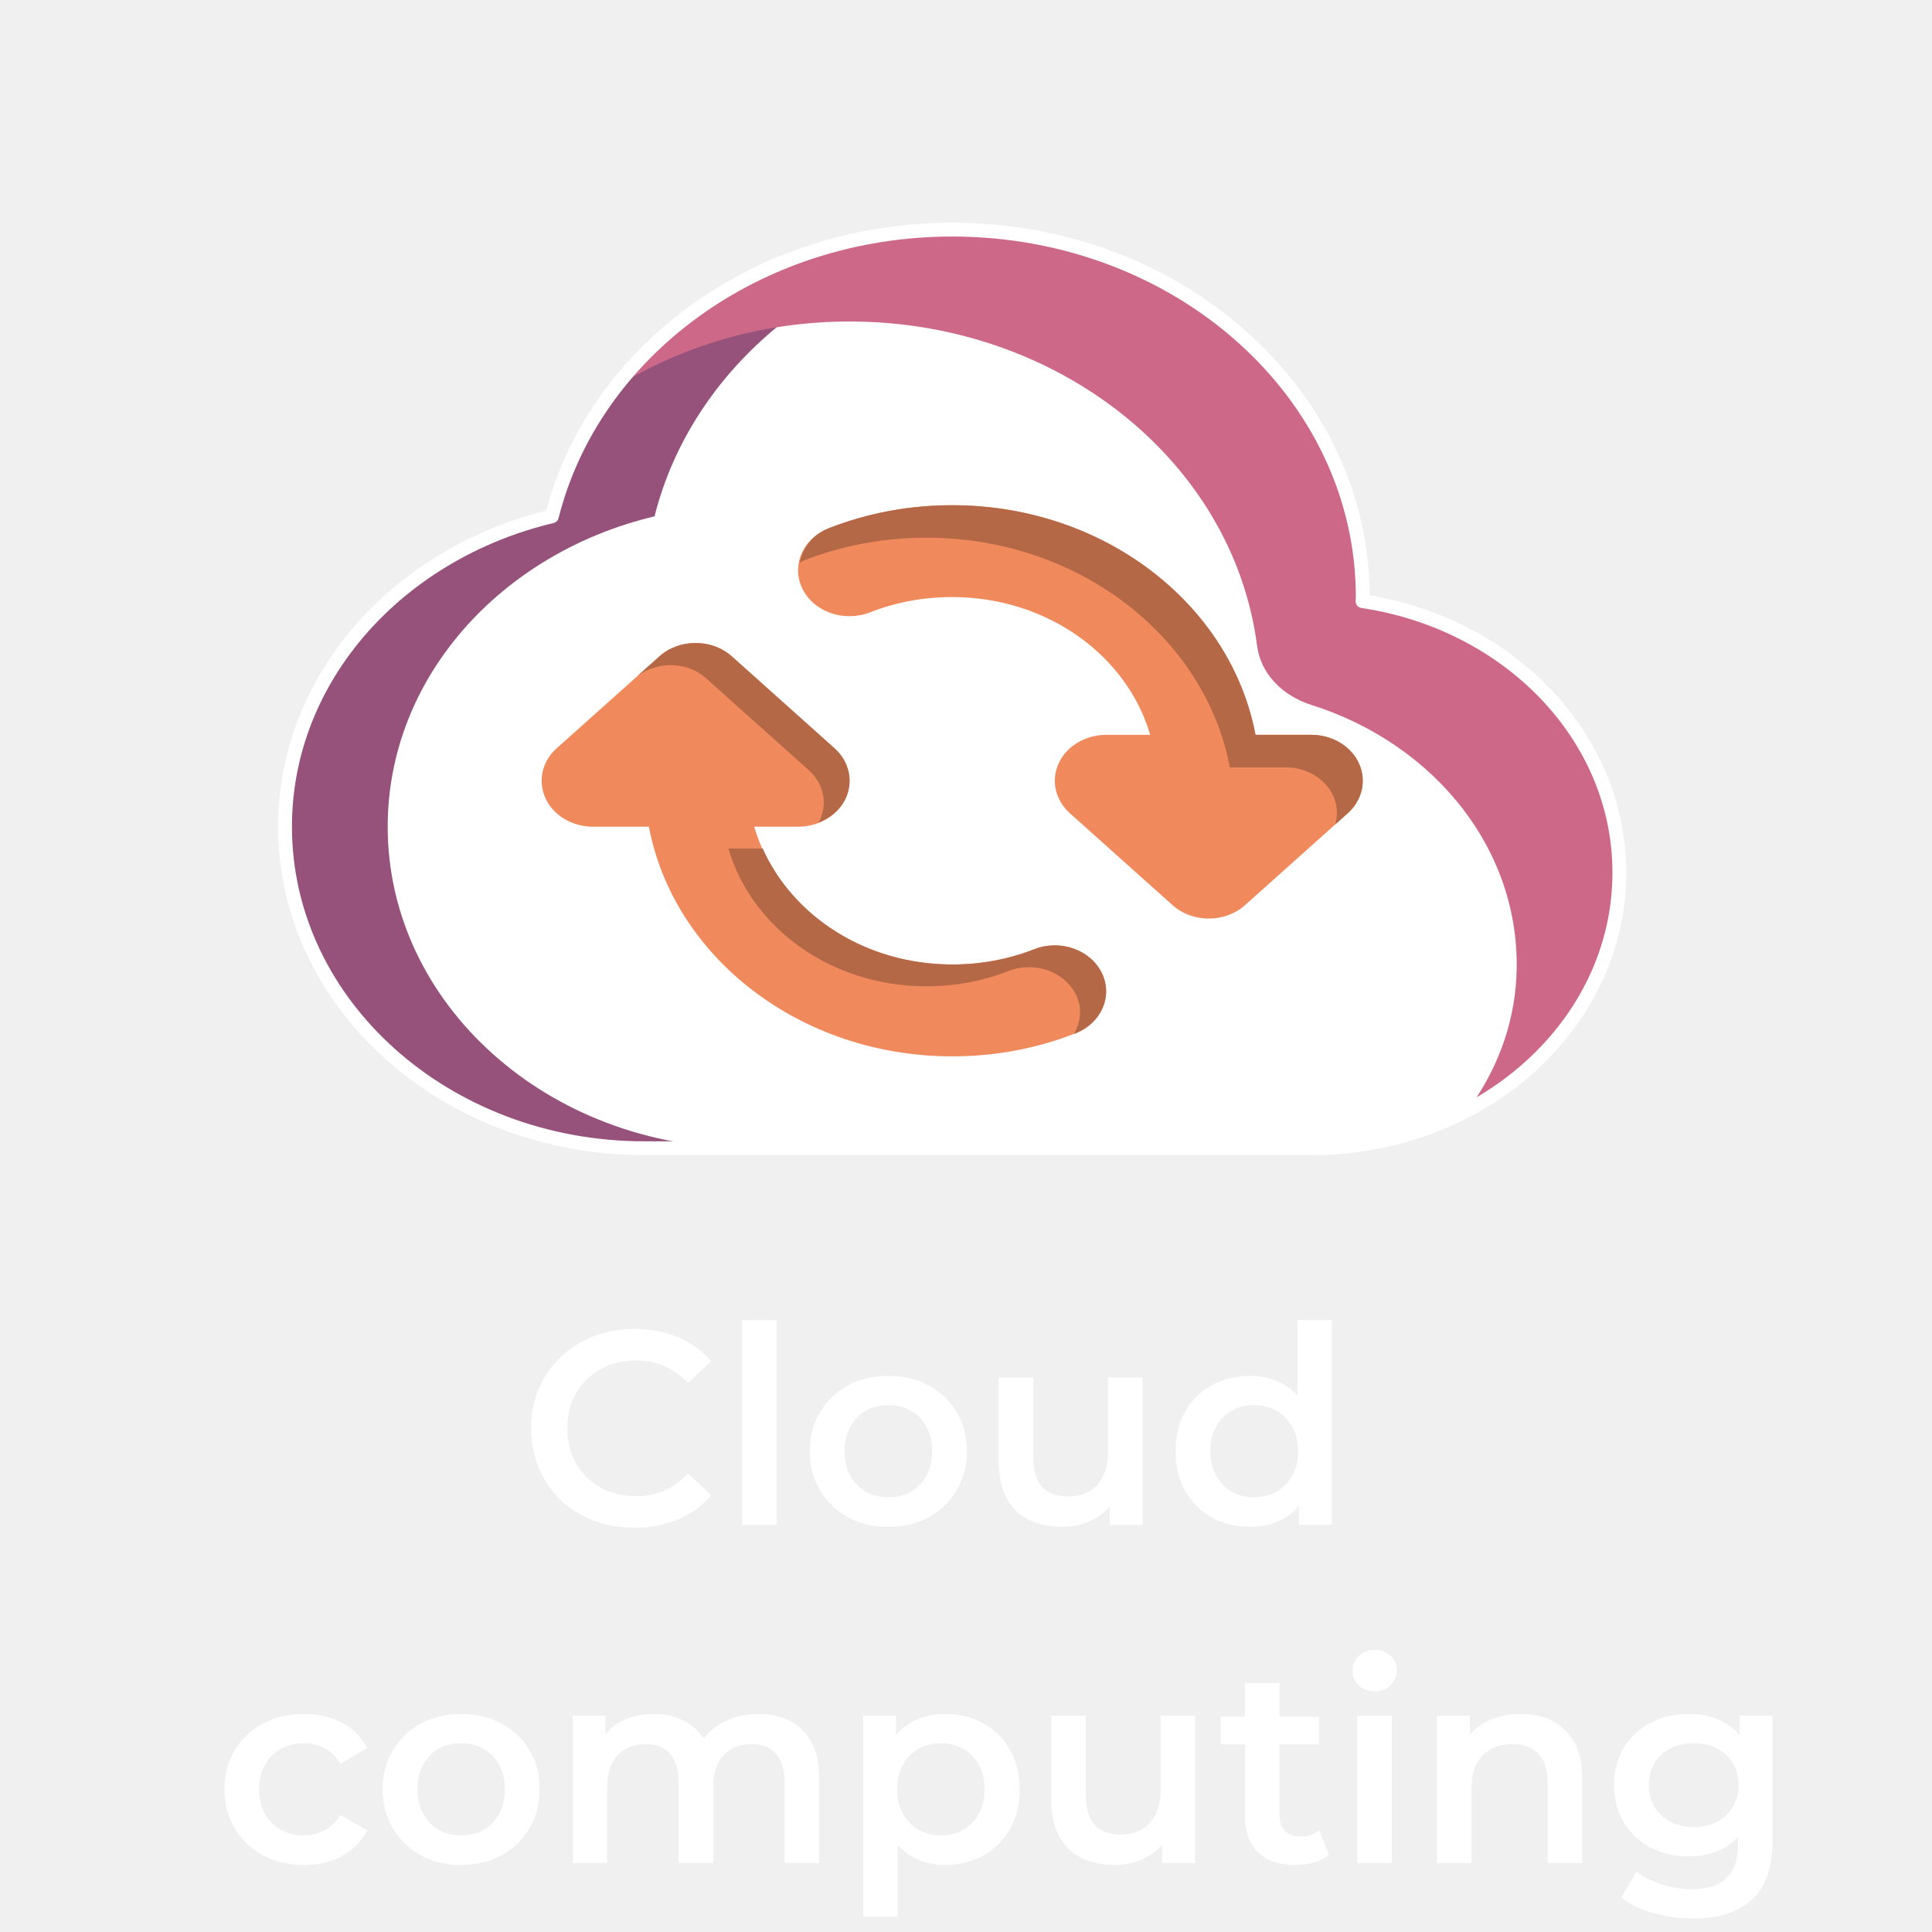
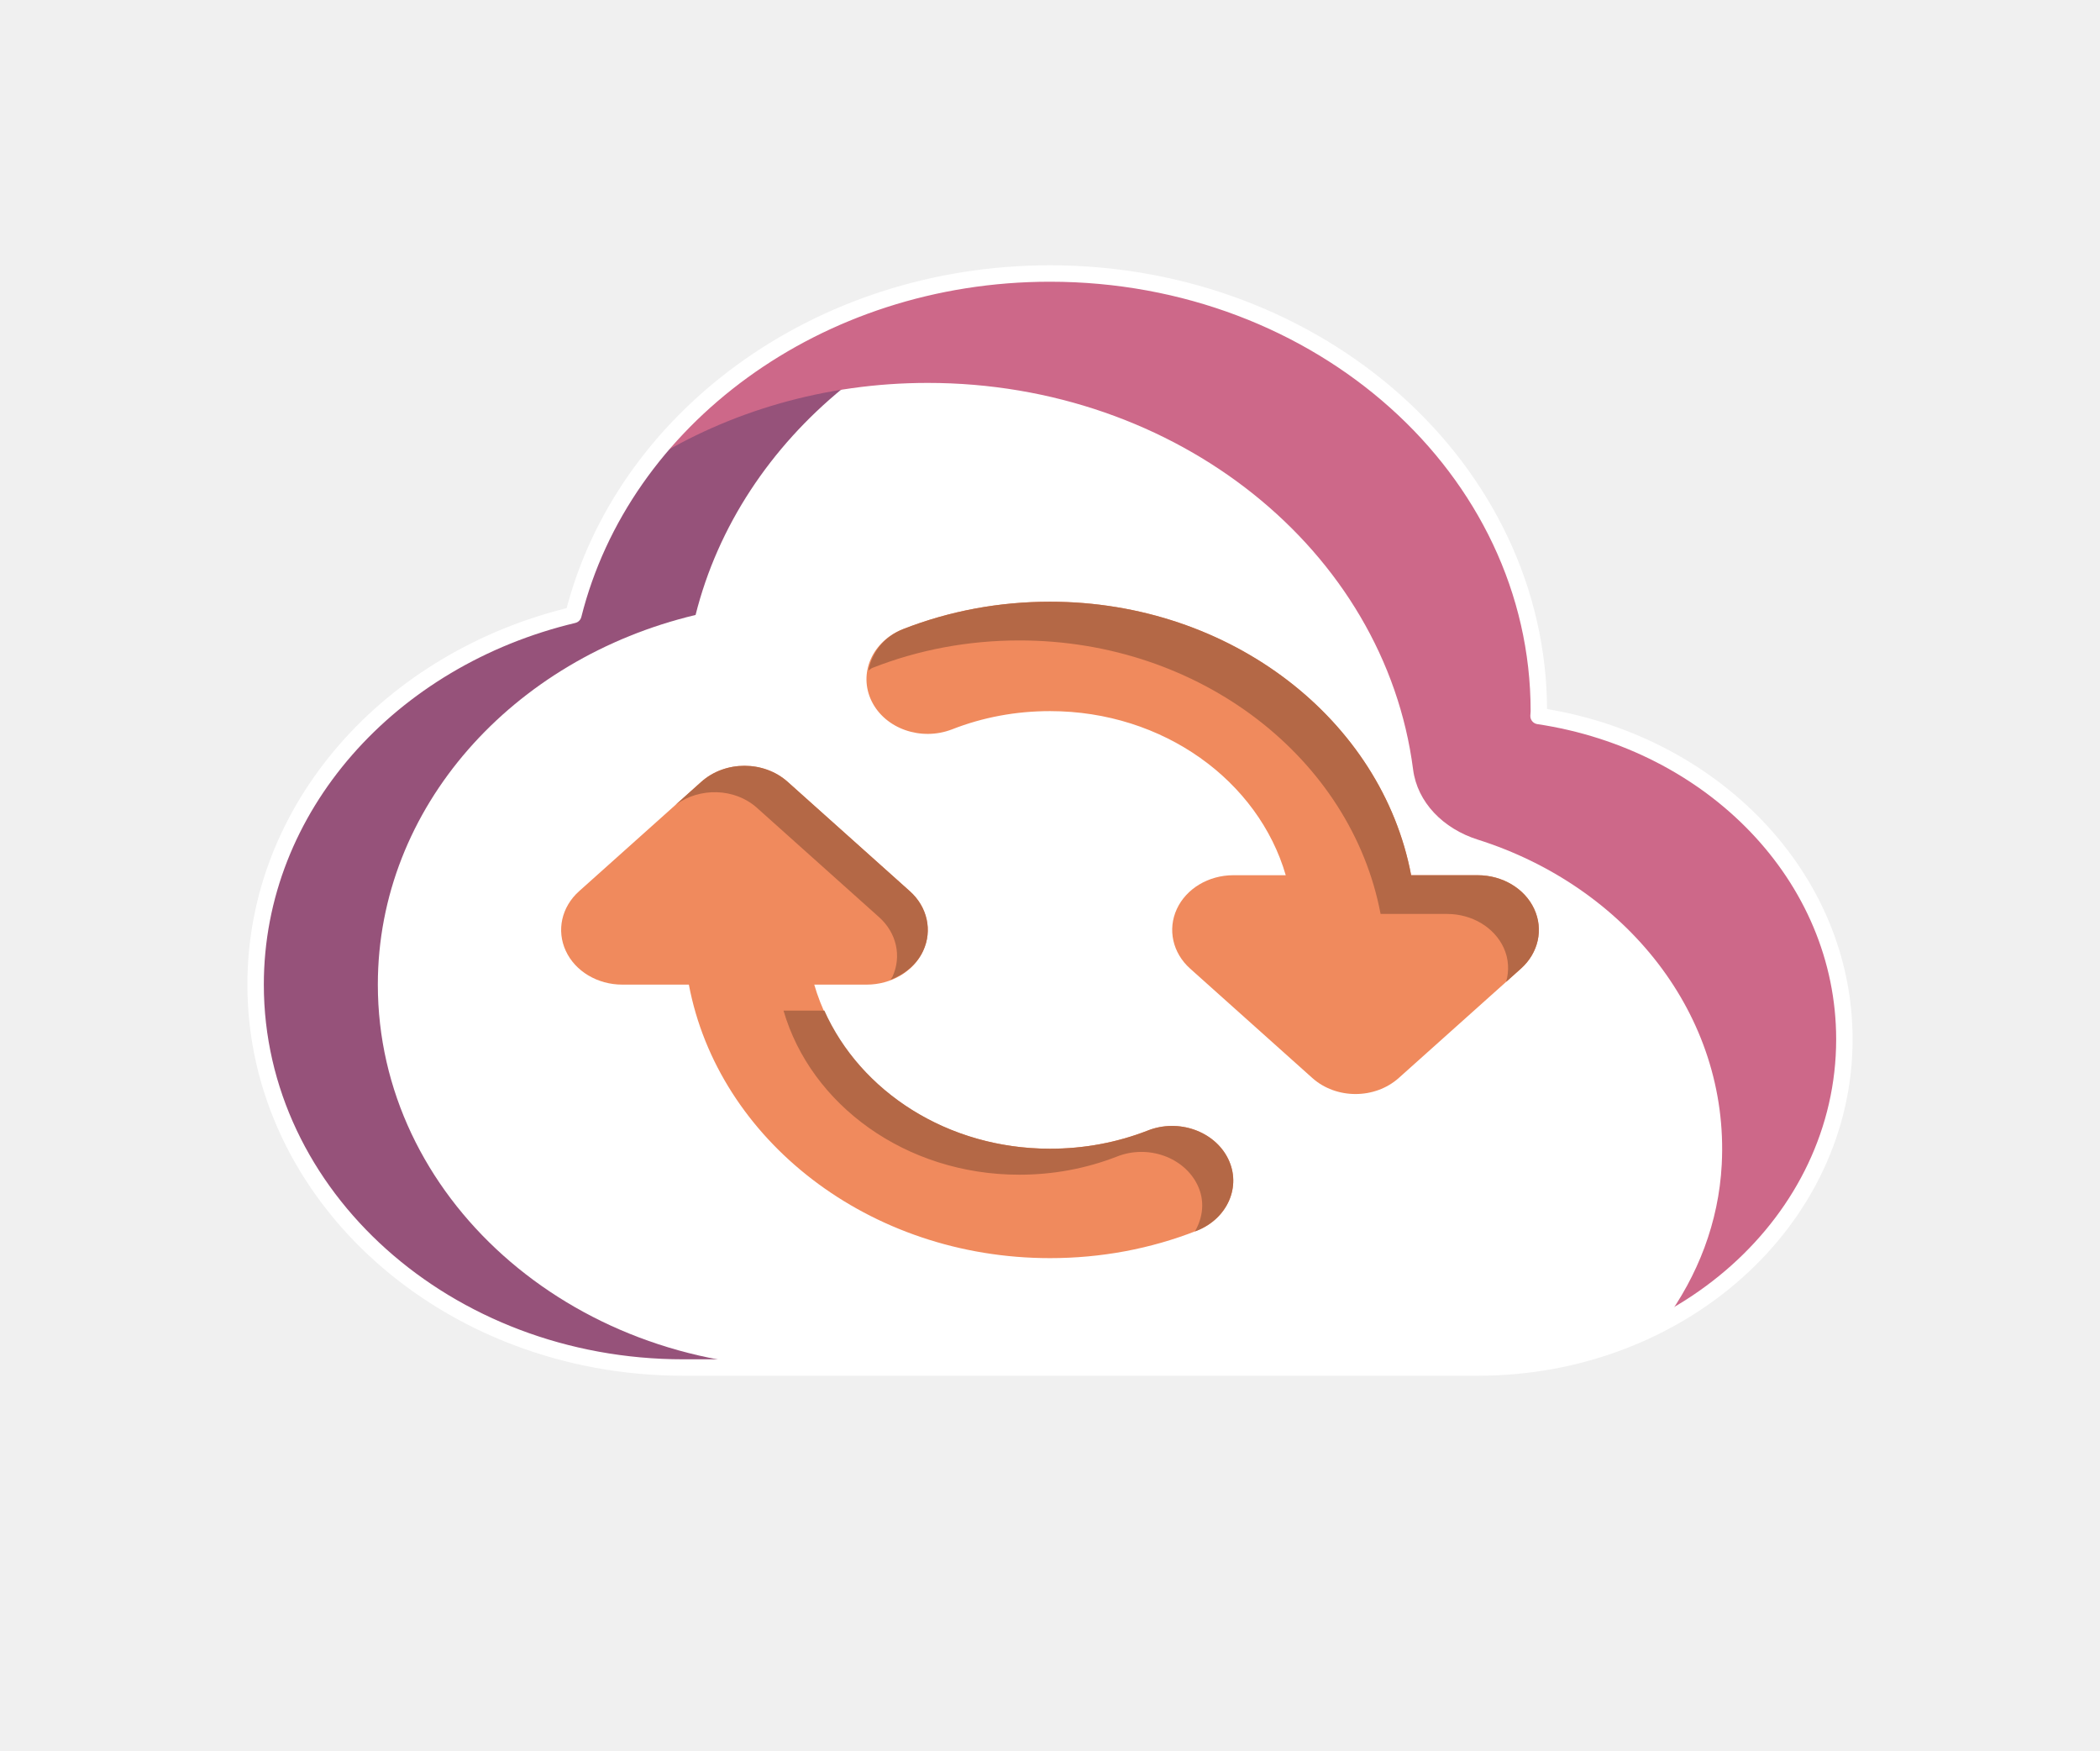
- <svg xmlns="http://www.w3.org/2000/svg" width="90" height="90" viewBox="0 0 242 280" fill="none">
+ <svg xmlns="http://www.w3.org/2000/svg" width="120" height="100" viewBox="0 0 238 213" fill="none">
  <path d="M178.463 87.124C178.47 86.924 178.5 86.731 178.5 86.531C178.5 57.124 151.859 33.281 119 33.281C90.633 33.281 66.952 51.06 60.987 74.83C38.734 80.128 22.312 98.226 22.312 119.812C22.312 145.546 45.622 166.406 74.375 166.406H171.062C195.71 166.406 215.688 148.528 215.688 126.469C215.688 106.673 199.578 90.285 178.463 87.124Z" fill="white" />
  <path d="M37.188 119.812C37.188 98.226 53.609 80.128 75.862 74.83C81.299 53.17 101.455 36.536 126.445 33.74C123.998 33.468 121.529 33.281 119 33.281C90.633 33.281 66.952 51.06 60.987 74.83C38.734 80.128 22.312 98.226 22.312 119.812C22.312 145.546 45.622 166.406 74.375 166.406H89.25C60.497 166.406 37.188 145.546 37.188 119.812Z" fill="#96527A" />
  <path d="M178.463 87.124C178.47 86.924 178.5 86.731 178.5 86.531C178.5 57.124 151.859 33.281 119 33.281C98.815 33.281 81.039 42.314 70.292 56.072C79.894 50.102 91.541 46.594 104.125 46.594C134.418 46.594 159.743 66.922 163.194 93.633C163.707 97.621 166.838 100.829 171.063 102.167C189.024 107.845 201.713 123.487 200.761 141.698C200.389 148.754 197.845 155.244 193.777 160.802C206.882 153.839 215.688 141.093 215.688 126.469C215.688 106.673 199.578 90.285 178.463 87.124Z" fill="#CD6889" />
  <path d="M178.463 87.124C178.47 86.924 178.5 86.731 178.5 86.531C178.5 57.124 151.859 33.281 119 33.281C90.633 33.281 66.952 51.06 60.987 74.83C38.734 80.128 22.312 98.226 22.312 119.812C22.312 145.546 45.622 166.406 74.375 166.406H171.062C195.71 166.406 215.688 148.528 215.688 126.469C215.688 106.673 199.578 90.285 178.463 87.124Z" stroke="white" stroke-width="2" stroke-miterlimit="10" stroke-linecap="round" stroke-linejoin="round" />
  <path d="M76.554 95.138C79.462 92.535 84.163 92.535 87.071 95.138L101.946 108.45C104.073 110.354 104.713 113.216 103.56 115.706C102.414 118.195 99.692 119.812 96.687 119.812H90.306C93.631 131.268 105.174 139.781 119 139.781C123.135 139.781 127.137 139.036 130.893 137.571C134.648 136.08 139.037 137.645 140.68 141.006C142.331 144.374 140.606 148.301 136.843 149.766C131.205 151.975 125.195 153.094 119 153.094C96.933 153.094 78.607 138.67 75.044 119.812H66.937C63.933 119.812 61.211 118.195 60.065 115.706C58.912 113.216 59.552 110.354 61.679 108.45L76.554 95.138Z" fill="#F08A5D" />
  <path d="M134.44 110.607C135.586 108.124 138.308 106.5 141.312 106.5H147.694C144.369 95.051 132.826 86.531 119 86.531C114.85 86.531 110.841 87.277 107.085 88.748C103.307 90.212 98.934 88.681 97.29 85.32C95.639 81.952 97.357 78.025 101.12 76.553C106.765 74.344 112.79 73.219 119 73.219C141.067 73.219 159.393 87.643 162.956 106.5H171.062C174.067 106.5 176.789 108.124 177.935 110.607C179.088 113.096 178.448 115.959 176.321 117.862L161.446 131.175C159.995 132.473 158.091 133.125 156.187 133.125C154.283 133.125 152.379 132.473 150.929 131.175L136.054 117.862C133.927 115.959 133.287 113.096 134.44 110.607Z" fill="#F08A5D" />
  <path d="M83.33 98.299L98.205 111.612C100.332 113.516 100.971 116.378 99.819 118.867C99.759 118.994 99.648 119.094 99.581 119.22C101.328 118.548 102.801 117.35 103.56 115.706C104.713 113.216 104.073 110.354 101.946 108.45L87.071 95.138C84.163 92.535 79.462 92.535 76.554 95.138L73.438 97.927C76.353 95.797 80.608 95.863 83.33 98.299Z" fill="#B46846" />
-   <path d="M140.68 141.006C139.029 137.644 134.641 136.087 130.893 137.571C127.137 139.036 123.135 139.781 119 139.781C106.49 139.781 95.921 132.779 91.541 122.974H86.565C89.89 134.43 101.433 142.943 115.259 142.943C119.394 142.943 123.396 142.197 127.152 140.733C130.907 139.242 135.296 140.806 136.939 144.168C137.876 146.078 137.631 148.121 136.642 149.839C136.709 149.812 136.776 149.799 136.843 149.772C140.606 148.294 142.331 144.367 140.68 141.006Z" fill="#B46846" />
+   <path d="M140.68 141.006C139.029 137.645 134.641 136.087 130.893 137.571C127.137 139.036 123.135 139.781 119 139.781C106.49 139.781 95.921 132.779 91.541 122.974H86.565C89.89 134.43 101.433 142.943 115.259 142.943C119.394 142.943 123.396 142.197 127.152 140.733C130.907 139.242 135.296 140.806 136.939 144.168C137.876 146.078 137.631 148.122 136.642 149.839C136.709 149.812 136.776 149.799 136.843 149.772C140.606 148.295 142.331 144.367 140.68 141.006Z" fill="#B46846" />
  <path d="M177.935 110.607C176.789 108.124 174.067 106.5 171.063 106.5H162.956C159.401 87.643 141.075 73.219 119 73.219C112.79 73.219 106.765 74.344 101.12 76.553C98.733 77.492 97.305 79.442 96.903 81.579C97.089 81.493 97.208 81.339 97.401 81.266C103.054 79.05 109.071 77.931 115.281 77.931C137.348 77.931 155.674 92.356 159.237 111.213H167.344C170.349 111.213 173.071 112.837 174.216 115.32C174.841 116.671 174.9 118.115 174.521 119.473L176.328 117.856C178.448 115.959 179.088 113.096 177.935 110.607Z" fill="#B46846" />
-   <path d="M72.939 221.4C70.805 221.4 68.819 221.053 66.979 220.36C65.165 219.64 63.579 218.64 62.219 217.36C60.885 216.053 59.845 214.52 59.099 212.76C58.352 211 57.979 209.08 57.979 207C57.979 204.92 58.352 203 59.099 201.24C59.845 199.48 60.899 197.96 62.259 196.68C63.619 195.373 65.205 194.373 67.019 193.68C68.832 192.96 70.819 192.6 72.979 192.6C75.272 192.6 77.365 193 79.259 193.8C81.152 194.573 82.752 195.733 84.059 197.28L80.699 200.44C79.685 199.347 78.552 198.533 77.299 198C76.045 197.44 74.685 197.16 73.219 197.16C71.752 197.16 70.405 197.4 69.179 197.88C67.979 198.36 66.925 199.04 66.019 199.92C65.139 200.8 64.445 201.84 63.939 203.04C63.459 204.24 63.219 205.56 63.219 207C63.219 208.44 63.459 209.76 63.939 210.96C64.445 212.16 65.139 213.2 66.019 214.08C66.925 214.96 67.979 215.64 69.179 216.12C70.405 216.6 71.752 216.84 73.219 216.84C74.685 216.84 76.045 216.573 77.299 216.04C78.552 215.48 79.685 214.64 80.699 213.52L84.059 216.72C82.752 218.24 81.152 219.4 79.259 220.2C77.365 221 75.259 221.4 72.939 221.4ZM88.561 221V191.32H93.561V221H88.561ZM109.724 221.28C107.537 221.28 105.59 220.813 103.884 219.88C102.177 218.92 100.83 217.613 99.844 215.96C98.857 214.307 98.364 212.427 98.364 210.32C98.364 208.187 98.857 206.307 99.844 204.68C100.83 203.027 102.177 201.733 103.884 200.8C105.59 199.867 107.537 199.4 109.724 199.4C111.937 199.4 113.897 199.867 115.604 200.8C117.337 201.733 118.684 203.013 119.644 204.64C120.63 206.267 121.124 208.16 121.124 210.32C121.124 212.427 120.63 214.307 119.644 215.96C118.684 217.613 117.337 218.92 115.604 219.88C113.897 220.813 111.937 221.28 109.724 221.28ZM109.724 217C110.95 217 112.044 216.733 113.004 216.2C113.964 215.667 114.71 214.893 115.244 213.88C115.804 212.867 116.084 211.68 116.084 210.32C116.084 208.933 115.804 207.747 115.244 206.76C114.71 205.747 113.964 204.973 113.004 204.44C112.044 203.907 110.964 203.64 109.764 203.64C108.537 203.64 107.444 203.907 106.484 204.44C105.55 204.973 104.804 205.747 104.244 206.76C103.684 207.747 103.404 208.933 103.404 210.32C103.404 211.68 103.684 212.867 104.244 213.88C104.804 214.893 105.55 215.667 106.484 216.2C107.444 216.733 108.524 217 109.724 217ZM134.945 221.28C133.132 221.28 131.532 220.947 130.145 220.28C128.758 219.587 127.678 218.547 126.905 217.16C126.132 215.747 125.745 213.973 125.745 211.84V199.64H130.745V211.16C130.745 213.08 131.172 214.52 132.025 215.48C132.905 216.413 134.145 216.88 135.745 216.88C136.918 216.88 137.932 216.64 138.785 216.16C139.665 215.68 140.345 214.96 140.825 214C141.332 213.04 141.585 211.853 141.585 210.44V199.64H146.585V221H141.825V215.24L142.665 217C141.945 218.387 140.892 219.453 139.505 220.2C138.118 220.92 136.598 221.28 134.945 221.28ZM162.172 221.28C160.118 221.28 158.265 220.827 156.612 219.92C154.985 218.987 153.705 217.707 152.772 216.08C151.838 214.453 151.372 212.533 151.372 210.32C151.372 208.107 151.838 206.187 152.772 204.56C153.705 202.933 154.985 201.667 156.612 200.76C158.265 199.853 160.118 199.4 162.172 199.4C163.958 199.4 165.558 199.8 166.972 200.6C168.385 201.373 169.505 202.56 170.332 204.16C171.158 205.76 171.572 207.813 171.572 210.32C171.572 212.8 171.172 214.853 170.372 216.48C169.572 218.08 168.465 219.28 167.052 220.08C165.638 220.88 164.012 221.28 162.172 221.28ZM162.772 217C163.972 217 165.038 216.733 165.972 216.2C166.932 215.667 167.692 214.893 168.252 213.88C168.838 212.867 169.132 211.68 169.132 210.32C169.132 208.933 168.838 207.747 168.252 206.76C167.692 205.747 166.932 204.973 165.972 204.44C165.038 203.907 163.972 203.64 162.772 203.64C161.572 203.64 160.492 203.907 159.532 204.44C158.598 204.973 157.838 205.747 157.252 206.76C156.692 207.747 156.412 208.933 156.412 210.32C156.412 211.68 156.692 212.867 157.252 213.88C157.838 214.893 158.598 215.667 159.532 216.2C160.492 216.733 161.572 217 162.772 217ZM169.252 221V215.96L169.452 210.28L169.052 204.6V191.32H174.012V221H169.252ZM25.08 270.28C22.84 270.28 20.84 269.813 19.08 268.88C17.347 267.92 15.987 266.613 15 264.96C14.013 263.307 13.52 261.427 13.52 259.32C13.52 257.187 14.013 255.307 15 253.68C15.987 252.027 17.347 250.733 19.08 249.8C20.84 248.867 22.84 248.4 25.08 248.4C27.16 248.4 28.987 248.827 30.56 249.68C32.16 250.507 33.373 251.733 34.2 253.36L30.36 255.6C29.72 254.587 28.933 253.84 28 253.36C27.093 252.88 26.107 252.64 25.04 252.64C23.813 252.64 22.707 252.907 21.72 253.44C20.733 253.973 19.96 254.747 19.4 255.76C18.84 256.747 18.56 257.933 18.56 259.32C18.56 260.707 18.84 261.907 19.4 262.92C19.96 263.907 20.733 264.667 21.72 265.2C22.707 265.733 23.813 266 25.04 266C26.107 266 27.093 265.76 28 265.28C28.933 264.8 29.72 264.053 30.36 263.04L34.2 265.28C33.373 266.88 32.16 268.12 30.56 269C28.987 269.853 27.16 270.28 25.08 270.28ZM47.81 270.28C45.623 270.28 43.676 269.813 41.97 268.88C40.263 267.92 38.916 266.613 37.93 264.96C36.943 263.307 36.45 261.427 36.45 259.32C36.45 257.187 36.943 255.307 37.93 253.68C38.916 252.027 40.263 250.733 41.97 249.8C43.676 248.867 45.623 248.4 47.81 248.4C50.023 248.4 51.983 248.867 53.69 249.8C55.423 250.733 56.77 252.013 57.73 253.64C58.716 255.267 59.21 257.16 59.21 259.32C59.21 261.427 58.716 263.307 57.73 264.96C56.77 266.613 55.423 267.92 53.69 268.88C51.983 269.813 50.023 270.28 47.81 270.28ZM47.81 266C49.036 266 50.13 265.733 51.09 265.2C52.05 264.667 52.796 263.893 53.33 262.88C53.89 261.867 54.17 260.68 54.17 259.32C54.17 257.933 53.89 256.747 53.33 255.76C52.796 254.747 52.05 253.973 51.09 253.44C50.13 252.907 49.05 252.64 47.85 252.64C46.623 252.64 45.53 252.907 44.57 253.44C43.636 253.973 42.89 254.747 42.33 255.76C41.77 256.747 41.49 257.933 41.49 259.32C41.49 260.68 41.77 261.867 42.33 262.88C42.89 263.893 43.636 264.667 44.57 265.2C45.53 265.733 46.61 266 47.81 266ZM90.951 248.4C92.658 248.4 94.164 248.733 95.471 249.4C96.804 250.067 97.844 251.093 98.591 252.48C99.338 253.84 99.711 255.6 99.711 257.76V270H94.711V258.4C94.711 256.507 94.298 255.093 93.471 254.16C92.644 253.227 91.458 252.76 89.911 252.76C88.818 252.76 87.844 253 86.991 253.48C86.164 253.96 85.511 254.667 85.031 255.6C84.578 256.533 84.351 257.72 84.351 259.16V270H79.351V258.4C79.351 256.507 78.938 255.093 78.111 254.16C77.284 253.227 76.098 252.76 74.551 252.76C73.458 252.76 72.484 253 71.631 253.48C70.804 253.96 70.151 254.667 69.671 255.6C69.218 256.533 68.991 257.72 68.991 259.16V270H63.991V248.64H68.751V254.32L67.911 252.64C68.631 251.253 69.671 250.2 71.031 249.48C72.418 248.76 73.991 248.4 75.751 248.4C77.751 248.4 79.484 248.893 80.951 249.88C82.444 250.867 83.431 252.36 83.911 254.36L81.951 253.68C82.644 252.08 83.791 250.8 85.391 249.84C86.991 248.88 88.844 248.4 90.951 248.4ZM117.94 270.28C116.207 270.28 114.62 269.88 113.18 269.08C111.767 268.28 110.634 267.08 109.78 265.48C108.954 263.853 108.54 261.8 108.54 259.32C108.54 256.813 108.94 254.76 109.74 253.16C110.567 251.56 111.687 250.373 113.1 249.6C114.514 248.8 116.127 248.4 117.94 248.4C120.047 248.4 121.9 248.853 123.5 249.76C125.127 250.667 126.407 251.933 127.34 253.56C128.3 255.187 128.78 257.107 128.78 259.32C128.78 261.533 128.3 263.467 127.34 265.12C126.407 266.747 125.127 268.013 123.5 268.92C121.9 269.827 120.047 270.28 117.94 270.28ZM106.1 277.76V248.64H110.86V253.68L110.7 259.36L111.1 265.04V277.76H106.1ZM117.38 266C118.58 266 119.647 265.733 120.58 265.2C121.54 264.667 122.3 263.893 122.86 262.88C123.42 261.867 123.7 260.68 123.7 259.32C123.7 257.933 123.42 256.747 122.86 255.76C122.3 254.747 121.54 253.973 120.58 253.44C119.647 252.907 118.58 252.64 117.38 252.64C116.18 252.64 115.1 252.907 114.14 253.44C113.18 253.973 112.42 254.747 111.86 255.76C111.3 256.747 111.02 257.933 111.02 259.32C111.02 260.68 111.3 261.867 111.86 262.88C112.42 263.893 113.18 264.667 114.14 265.2C115.1 265.733 116.18 266 117.38 266ZM142.562 270.28C140.749 270.28 139.149 269.947 137.762 269.28C136.376 268.587 135.296 267.547 134.522 266.16C133.749 264.747 133.362 262.973 133.362 260.84V248.64H138.362V260.16C138.362 262.08 138.789 263.52 139.642 264.48C140.522 265.413 141.762 265.88 143.362 265.88C144.536 265.88 145.549 265.64 146.402 265.16C147.282 264.68 147.962 263.96 148.442 263C148.949 262.04 149.202 260.853 149.202 259.44V248.64H154.202V270H149.442V264.24L150.282 266C149.562 267.387 148.509 268.453 147.122 269.2C145.736 269.92 144.216 270.28 142.562 270.28ZM168.789 270.28C166.442 270.28 164.629 269.68 163.349 268.48C162.069 267.253 161.429 265.453 161.429 263.08V243.92H166.429V262.96C166.429 263.973 166.682 264.76 167.189 265.32C167.722 265.88 168.455 266.16 169.389 266.16C170.509 266.16 171.442 265.867 172.189 265.28L173.589 268.84C173.002 269.32 172.282 269.68 171.429 269.92C170.575 270.16 169.695 270.28 168.789 270.28ZM157.909 252.8V248.8H172.149V252.8H157.909ZM177.702 270V248.64H182.702V270H177.702ZM180.222 245.12C179.289 245.12 178.515 244.827 177.902 244.24C177.315 243.653 177.022 242.947 177.022 242.12C177.022 241.267 177.315 240.56 177.902 240C178.515 239.413 179.289 239.12 180.222 239.12C181.155 239.12 181.915 239.4 182.502 239.96C183.115 240.493 183.422 241.173 183.422 242C183.422 242.88 183.129 243.627 182.542 244.24C181.955 244.827 181.182 245.12 180.222 245.12ZM201.384 248.4C203.091 248.4 204.611 248.733 205.944 249.4C207.304 250.067 208.371 251.093 209.144 252.48C209.918 253.84 210.304 255.6 210.304 257.76V270H205.304V258.4C205.304 256.507 204.851 255.093 203.944 254.16C203.064 253.227 201.824 252.76 200.224 252.76C199.051 252.76 198.011 253 197.104 253.48C196.198 253.96 195.491 254.68 194.984 255.64C194.504 256.573 194.264 257.76 194.264 259.2V270H189.264V248.64H194.024V254.4L193.184 252.64C193.931 251.28 195.011 250.24 196.424 249.52C197.864 248.773 199.518 248.4 201.384 248.4ZM226.366 278.04C224.393 278.04 222.46 277.773 220.566 277.24C218.7 276.733 217.166 275.987 215.966 275L218.206 271.24C219.14 272.013 220.313 272.627 221.726 273.08C223.166 273.56 224.62 273.8 226.086 273.8C228.433 273.8 230.153 273.253 231.246 272.16C232.34 271.093 232.886 269.48 232.886 267.32V263.52L233.286 258.68L233.126 253.84V248.64H237.886V266.76C237.886 270.627 236.9 273.467 234.926 275.28C232.953 277.12 230.1 278.04 226.366 278.04ZM225.726 269.04C223.7 269.04 221.86 268.613 220.206 267.76C218.58 266.88 217.286 265.667 216.326 264.12C215.393 262.573 214.926 260.76 214.926 258.68C214.926 256.627 215.393 254.827 216.326 253.28C217.286 251.733 218.58 250.533 220.206 249.68C221.86 248.827 223.7 248.4 225.726 248.4C227.54 248.4 229.166 248.76 230.606 249.48C232.046 250.2 233.193 251.32 234.046 252.84C234.926 254.36 235.366 256.307 235.366 258.68C235.366 261.053 234.926 263.013 234.046 264.56C233.193 266.08 232.046 267.213 230.606 267.96C229.166 268.68 227.54 269.04 225.726 269.04ZM226.486 264.8C227.74 264.8 228.86 264.547 229.846 264.04C230.833 263.507 231.593 262.787 232.126 261.88C232.686 260.947 232.966 259.88 232.966 258.68C232.966 257.48 232.686 256.427 232.126 255.52C231.593 254.587 230.833 253.88 229.846 253.4C228.86 252.893 227.74 252.64 226.486 252.64C225.233 252.64 224.1 252.893 223.086 253.4C222.1 253.88 221.326 254.587 220.766 255.52C220.233 256.427 219.966 257.48 219.966 258.68C219.966 259.88 220.233 260.947 220.766 261.88C221.326 262.787 222.1 263.507 223.086 264.04C224.1 264.547 225.233 264.8 226.486 264.8Z" fill="white" />
</svg>
